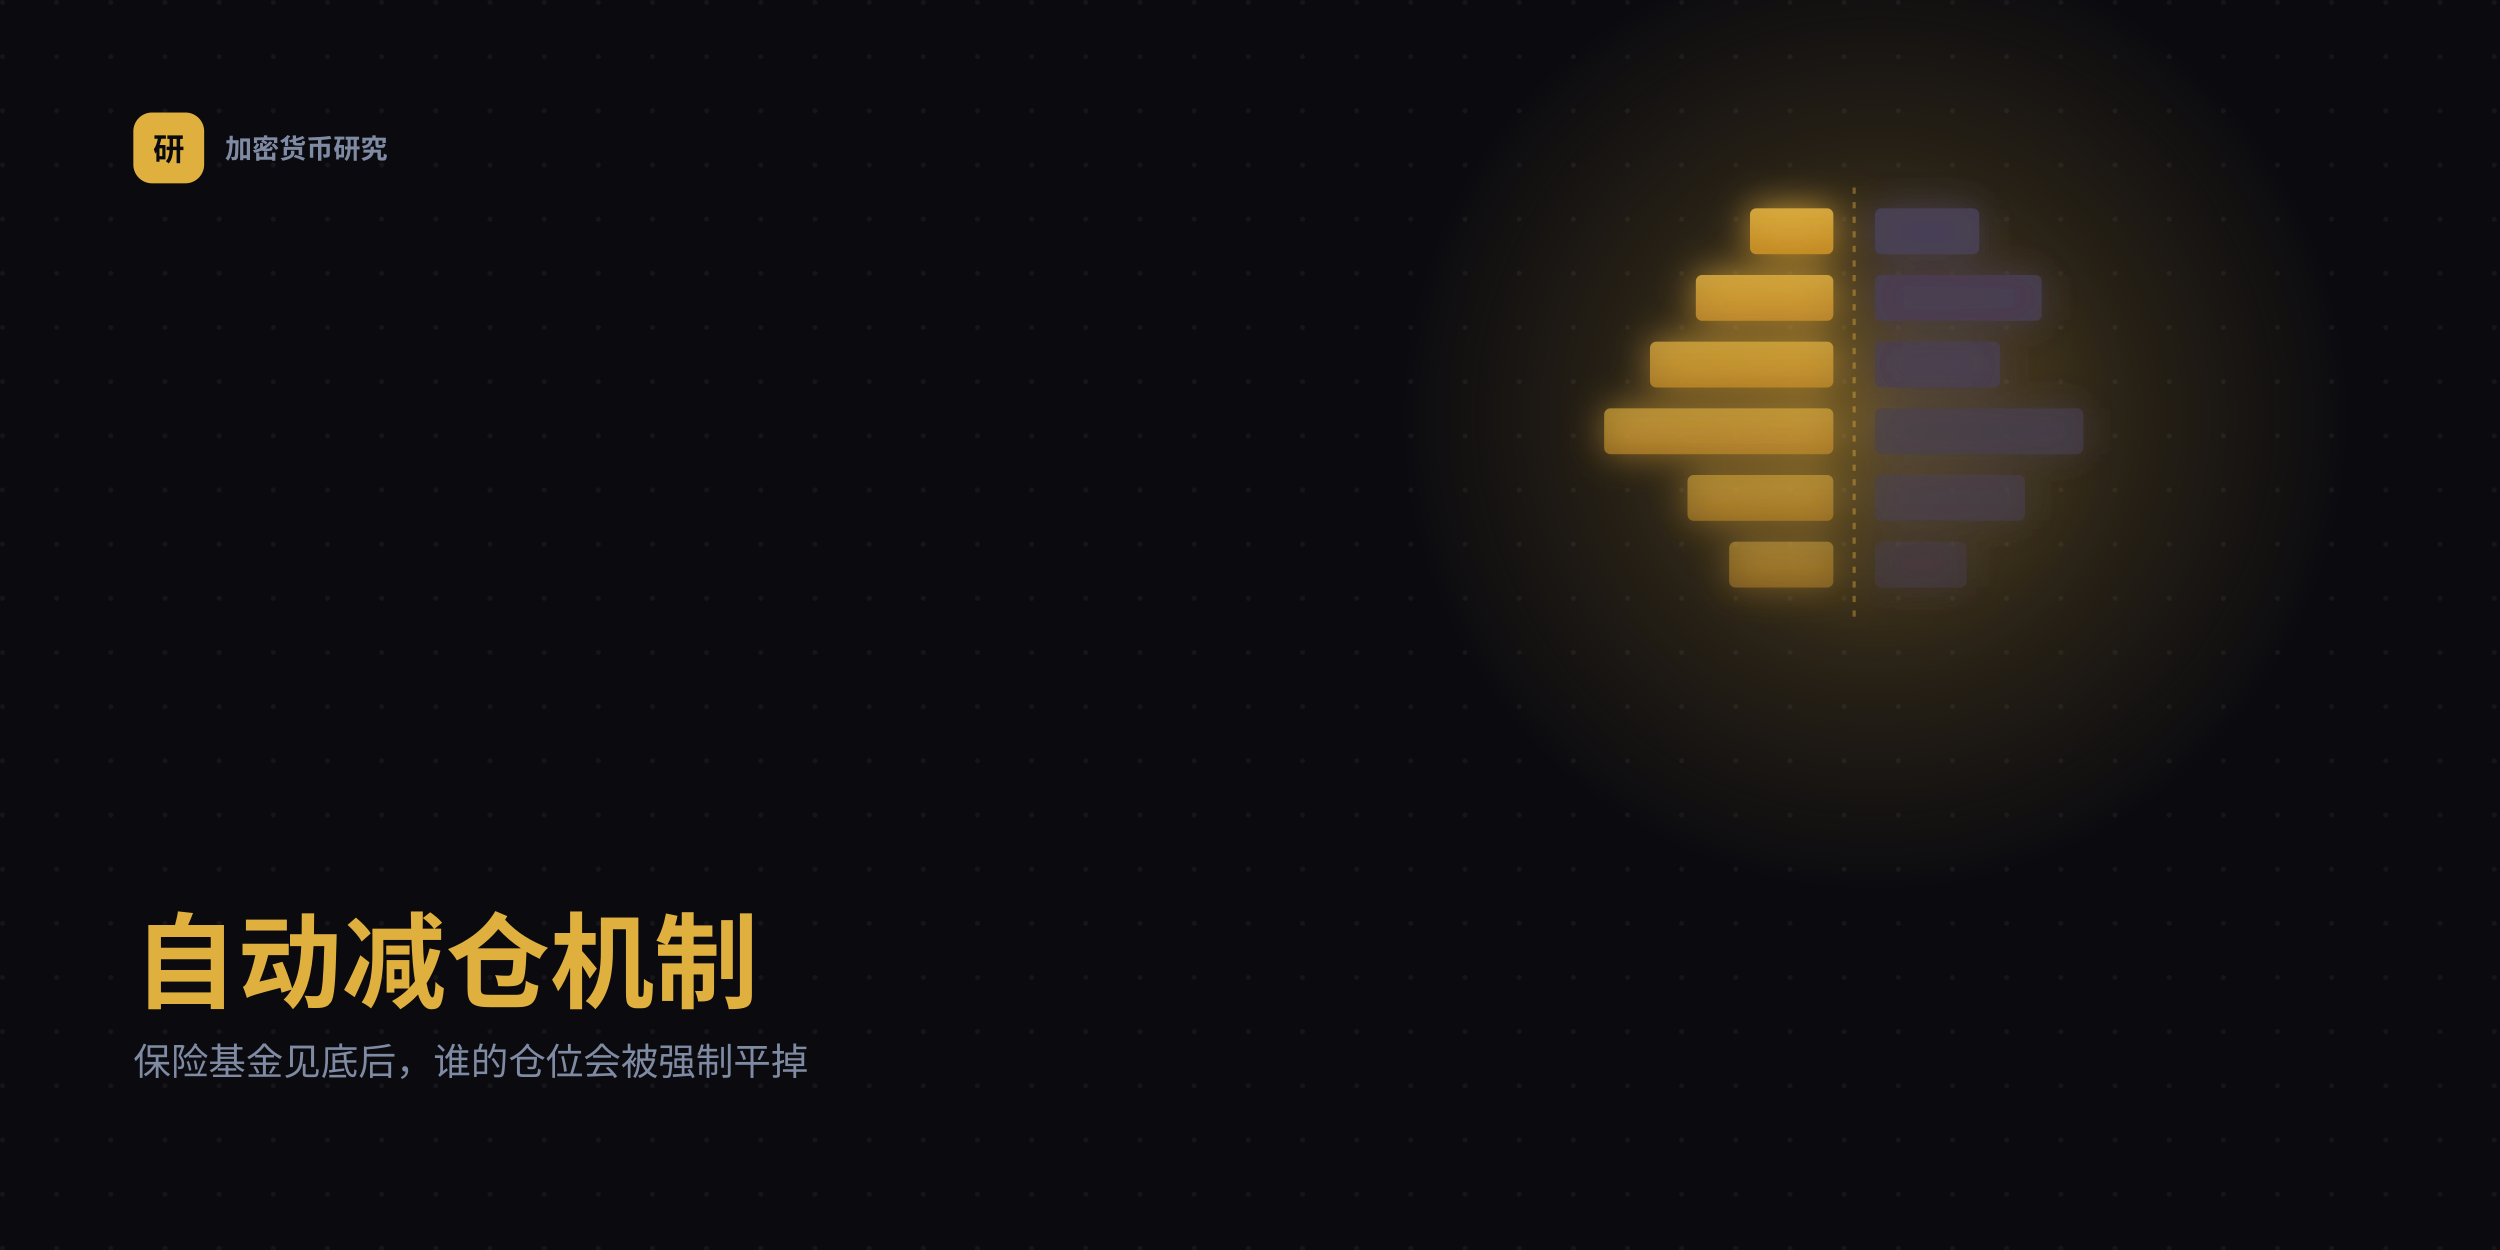
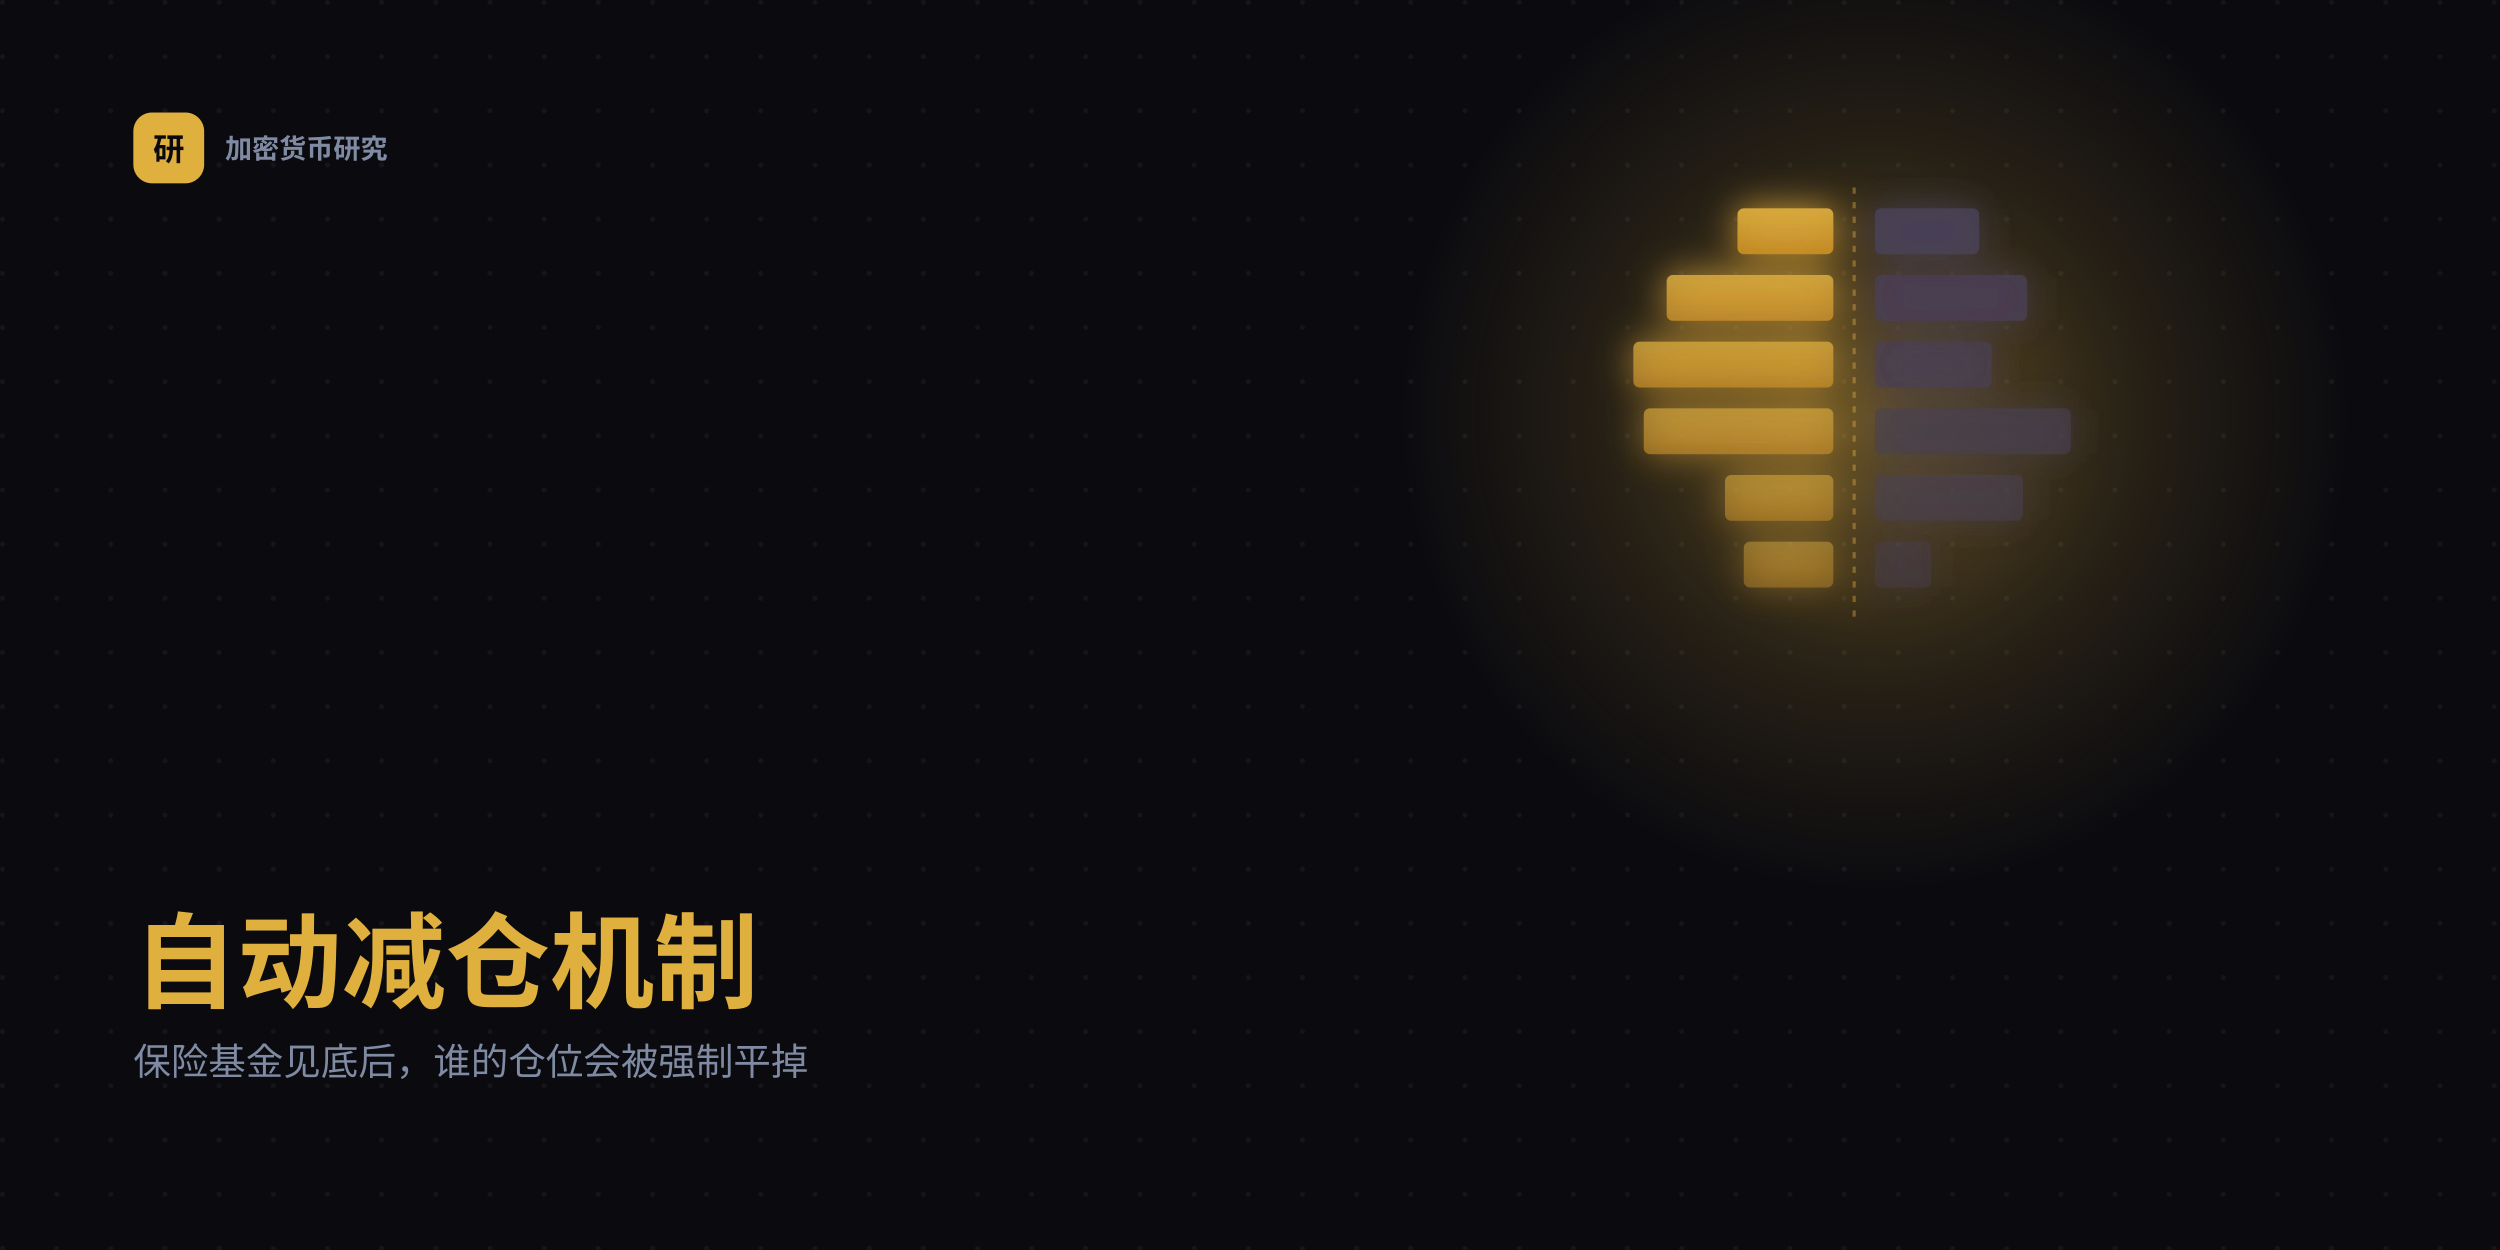
<svg xmlns="http://www.w3.org/2000/svg" viewBox="0 0 1200 600" role="img" aria-label="自动减仓机制：保险基金见底后，谁的仓位会被强制平掉 主题配图">
  <defs>
    <radialGradient id="glowautodelevezh" cx="50%" cy="50%" r="50%">
      <stop offset="0%" stop-color="#e0b03f" stop-opacity="0.42" />
      <stop offset="55%" stop-color="#e0b03f" stop-opacity="0.13" />
      <stop offset="100%" stop-color="#e0b03f" stop-opacity="0" />
    </radialGradient>
    <linearGradient id="barautodelevezh" x1="0" y1="1" x2="0" y2="0">
      <stop offset="0%" stop-color="#c98f2a" stop-opacity="0.95" />
      <stop offset="100%" stop-color="#e0b03f" stop-opacity="0.95" />
    </linearGradient>
    <filter id="softautodelevezh" x="-80%" y="-80%" width="260%" height="260%">
      <feGaussianBlur stdDeviation="9" result="b" />
      <feMerge>
        <feMergeNode in="b" />
        <feMergeNode in="SourceGraphic" />
      </feMerge>
    </filter>
    <pattern id="dotsautodelevezh" width="26" height="26" patternUnits="userSpaceOnUse">
      <circle cx="1.2" cy="1.2" r="1.2" fill="#ffffff" fill-opacity="0.05" />
    </pattern>
  </defs>
  <rect width="1200" height="600" fill="#0a0a0f" />
  <rect width="1200" height="600" fill="url(#dotsautodelevezh)" />
  <g transform="translate(64,54)">
    <rect x="0" y="0" width="34" height="34" rx="9" fill="#e0b03f" />
    <text x="17" y="23" font-family="'Segoe UI',Arial,sans-serif" font-size="15" font-weight="700" fill="#0a0a0f" text-anchor="middle">研</text>
    <text x="44" y="22" font-family="'Segoe UI',Arial,sans-serif" font-size="13" font-weight="600" fill="#7f8aa3">加密货币研究</text>
  </g>
  <circle cx="900" cy="200" r="230" fill="url(#glowautodelevezh)" />
  <g filter="url(#softautodelevezh)">
    <line x1="890" y1="90" x2="890" y2="300" stroke="#e0b03f" stroke-width="1.5" opacity="0.4" stroke-dasharray="3 4" />
-     <rect x="840" y="100" width="40" height="22" rx="3" fill="url(#barautodelevezh)" opacity="0.95" />
-     <rect x="814" y="132" width="66" height="22" rx="3" fill="url(#barautodelevezh)" opacity="0.85" />
-     <rect x="792" y="164" width="88" height="22" rx="3" fill="url(#barautodelevezh)" opacity="0.75" />
-     <rect x="770" y="196" width="110" height="22" rx="3" fill="url(#barautodelevezh)" opacity="0.65" />
-     <rect x="810" y="228" width="70" height="22" rx="3" fill="url(#barautodelevezh)" opacity="0.55" />
-     <rect x="830" y="260" width="50" height="22" rx="3" fill="url(#barautodelevezh)" opacity="0.45" />
-     <rect x="900" y="100" width="50" height="22" rx="3" fill="#4a4054" opacity="0.9" />
-     <rect x="900" y="132" width="80" height="22" rx="3" fill="#4a4054" opacity="0.8" />
-     <rect x="900" y="164" width="60" height="22" rx="3" fill="#4a4054" opacity="0.7" />
-     <rect x="900" y="196" width="100" height="22" rx="3" fill="#4a4054" opacity="0.6" />
-     <rect x="900" y="228" width="72" height="22" rx="3" fill="#4a4054" opacity="0.5" />
-     <rect x="900" y="260" width="44" height="22" rx="3" fill="#4a4054" opacity="0.4" />
+     <rect x="834" y="100" width="46" height="22" rx="3" fill="url(#barautodelevezh)" opacity="0.95" />
+     <rect x="800" y="132" width="80" height="22" rx="3" fill="url(#barautodelevezh)" opacity="0.85" />
+     <rect x="784" y="164" width="96" height="22" rx="3" fill="url(#barautodelevezh)" opacity="0.75" />
+     <rect x="789" y="196" width="91" height="22" rx="3" fill="url(#barautodelevezh)" opacity="0.65" />
+     <rect x="828" y="228" width="52" height="22" rx="3" fill="url(#barautodelevezh)" opacity="0.55" />
+     <rect x="837" y="260" width="43" height="22" rx="3" fill="url(#barautodelevezh)" opacity="0.45" />
+     <rect x="900" y="100" width="50" height="22" rx="3" fill="#4a4054" opacity="0.90" />
+     <rect x="900" y="132" width="73" height="22" rx="3" fill="#4a4054" opacity="0.80" />
+     <rect x="900" y="164" width="56" height="22" rx="3" fill="#4a4054" opacity="0.70" />
+     <rect x="900" y="196" width="94" height="22" rx="3" fill="#4a4054" opacity="0.60" />
+     <rect x="900" y="228" width="71" height="22" rx="3" fill="#4a4054" opacity="0.50" />
+     <rect x="900" y="260" width="27" height="22" rx="3" fill="#4a4054" opacity="0.40" />
  </g>
  <g font-family="'Segoe UI',Arial,sans-serif" font-weight="800">
    <text font-size="50" fill="#e0b03f">
      <tspan x="64" y="480">自动减仓机制</tspan>
    </text>
  </g>
  <text x="64" y="516" font-family="'Segoe UI',Arial,sans-serif" font-size="18" fill="#7f8aa3">保险基金见底后，谁的仓位会被强制平掉</text>
</svg>
